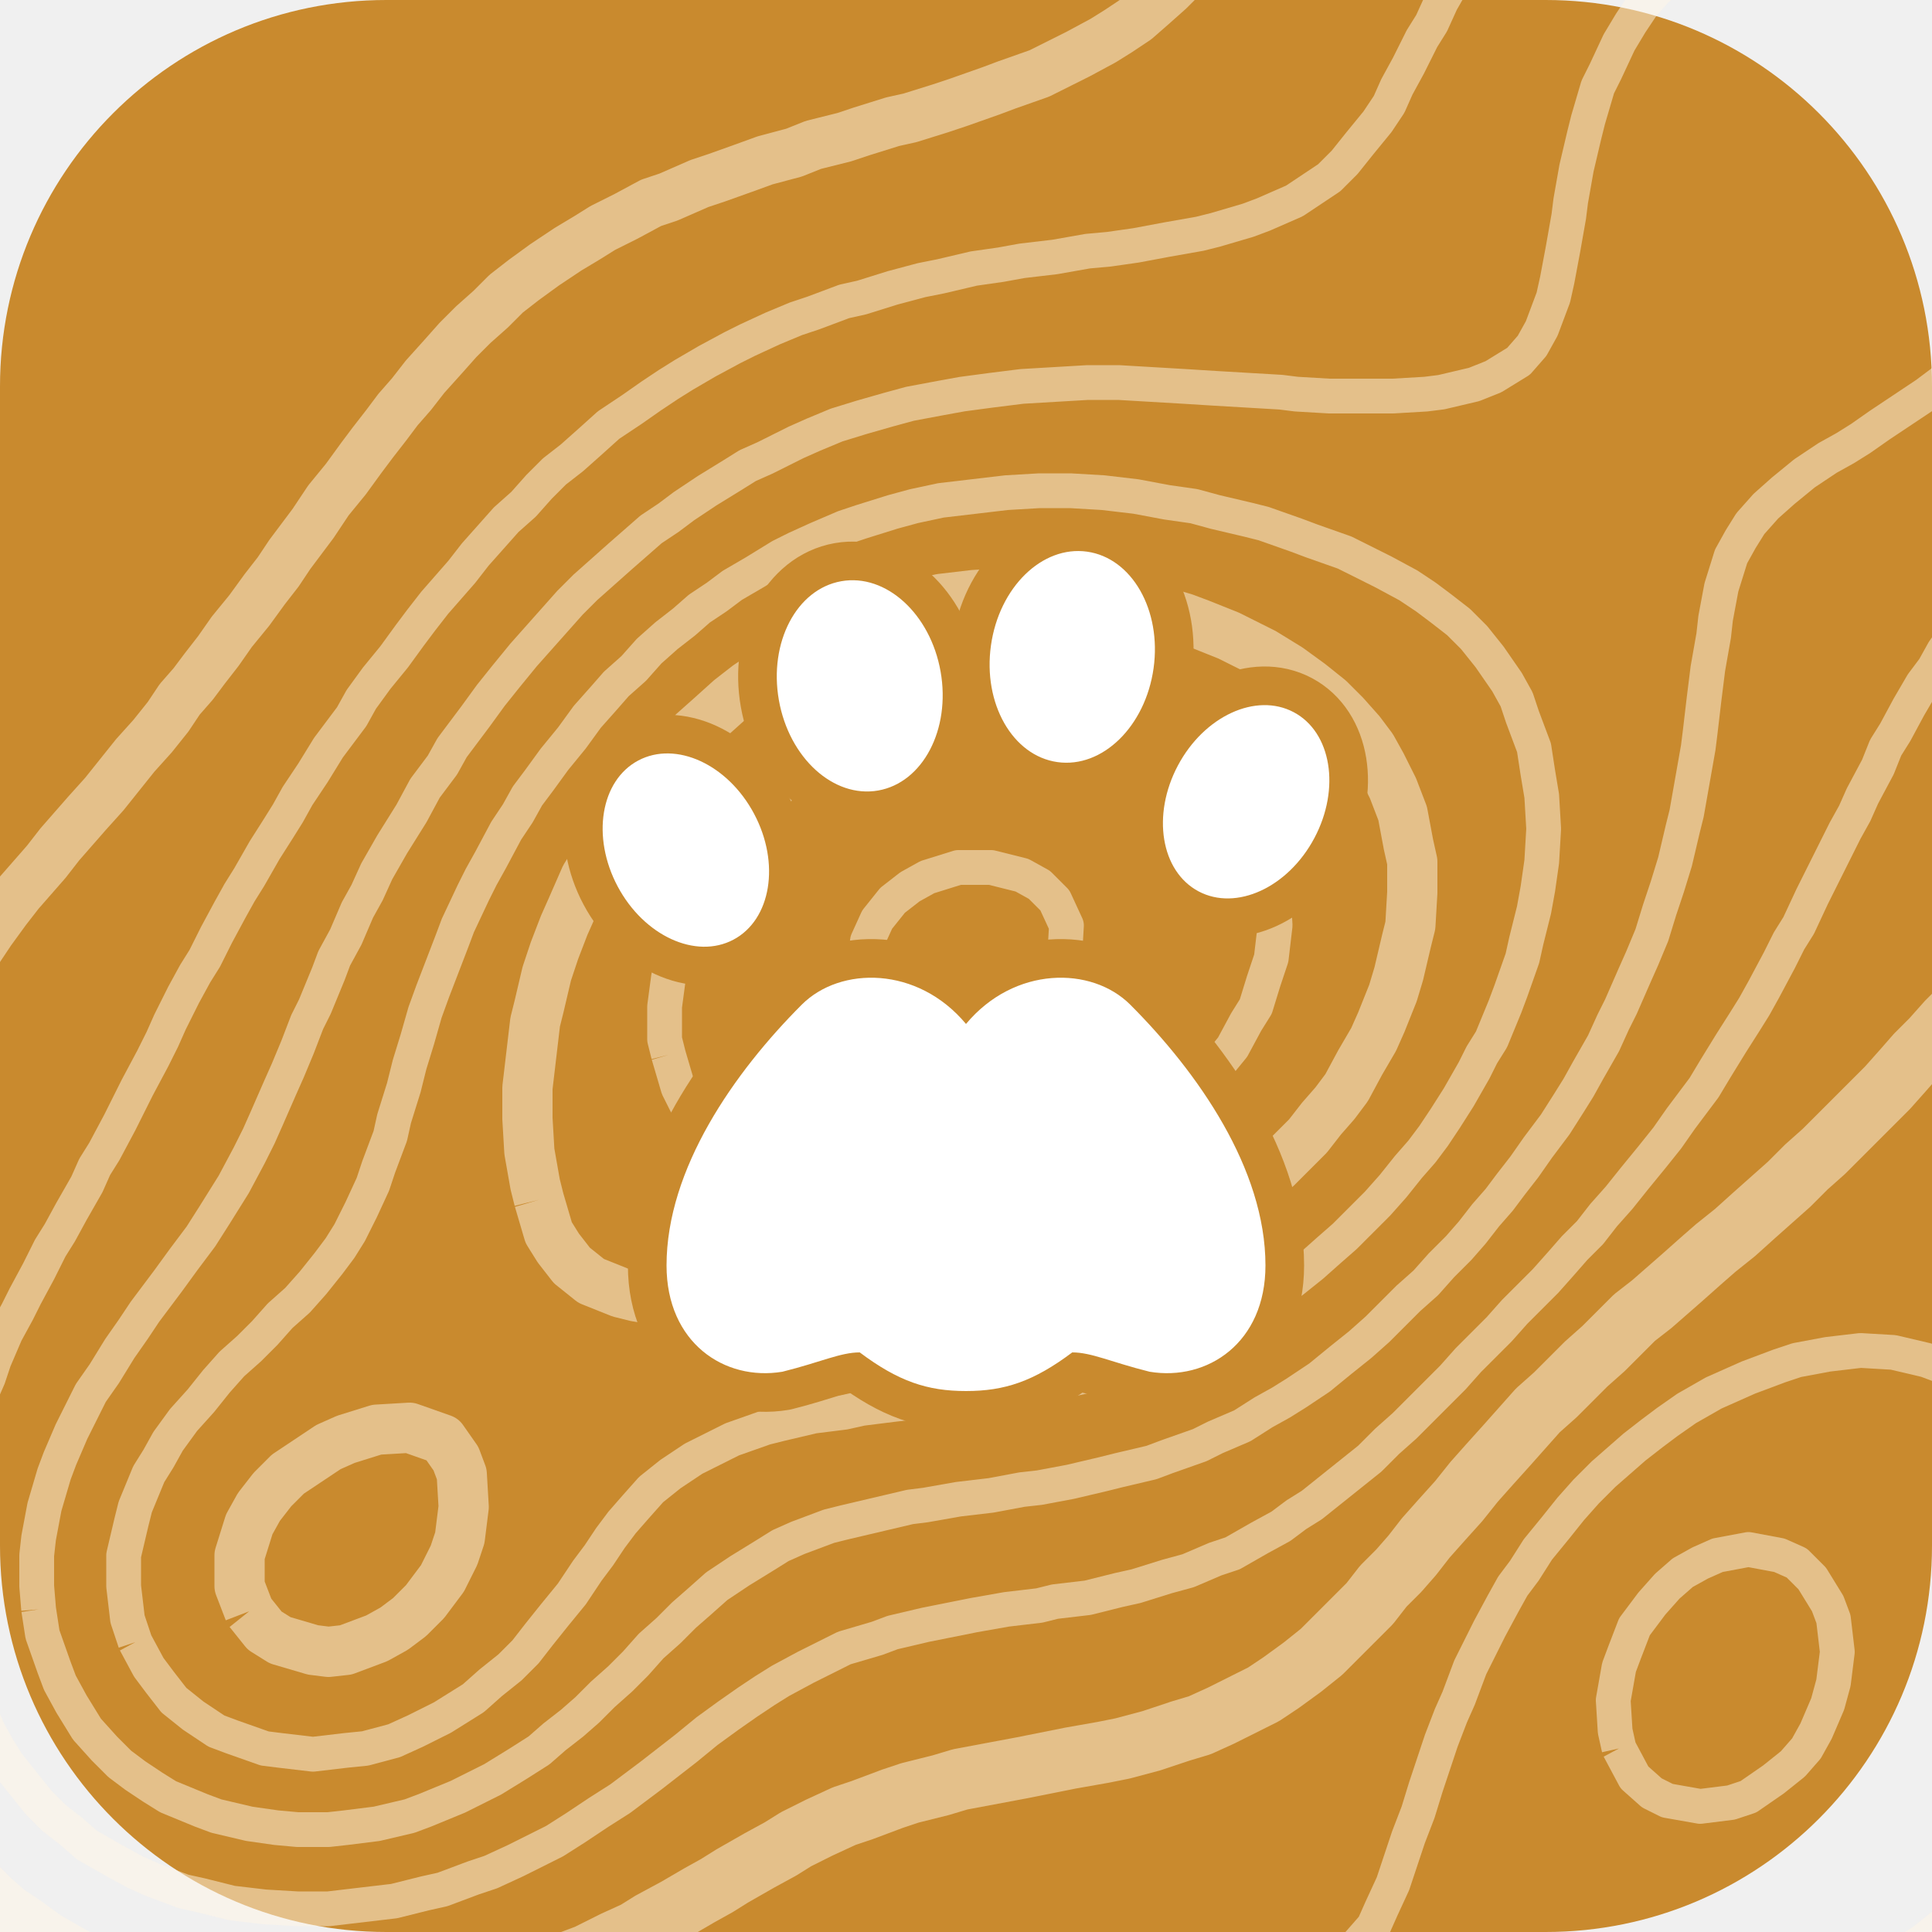
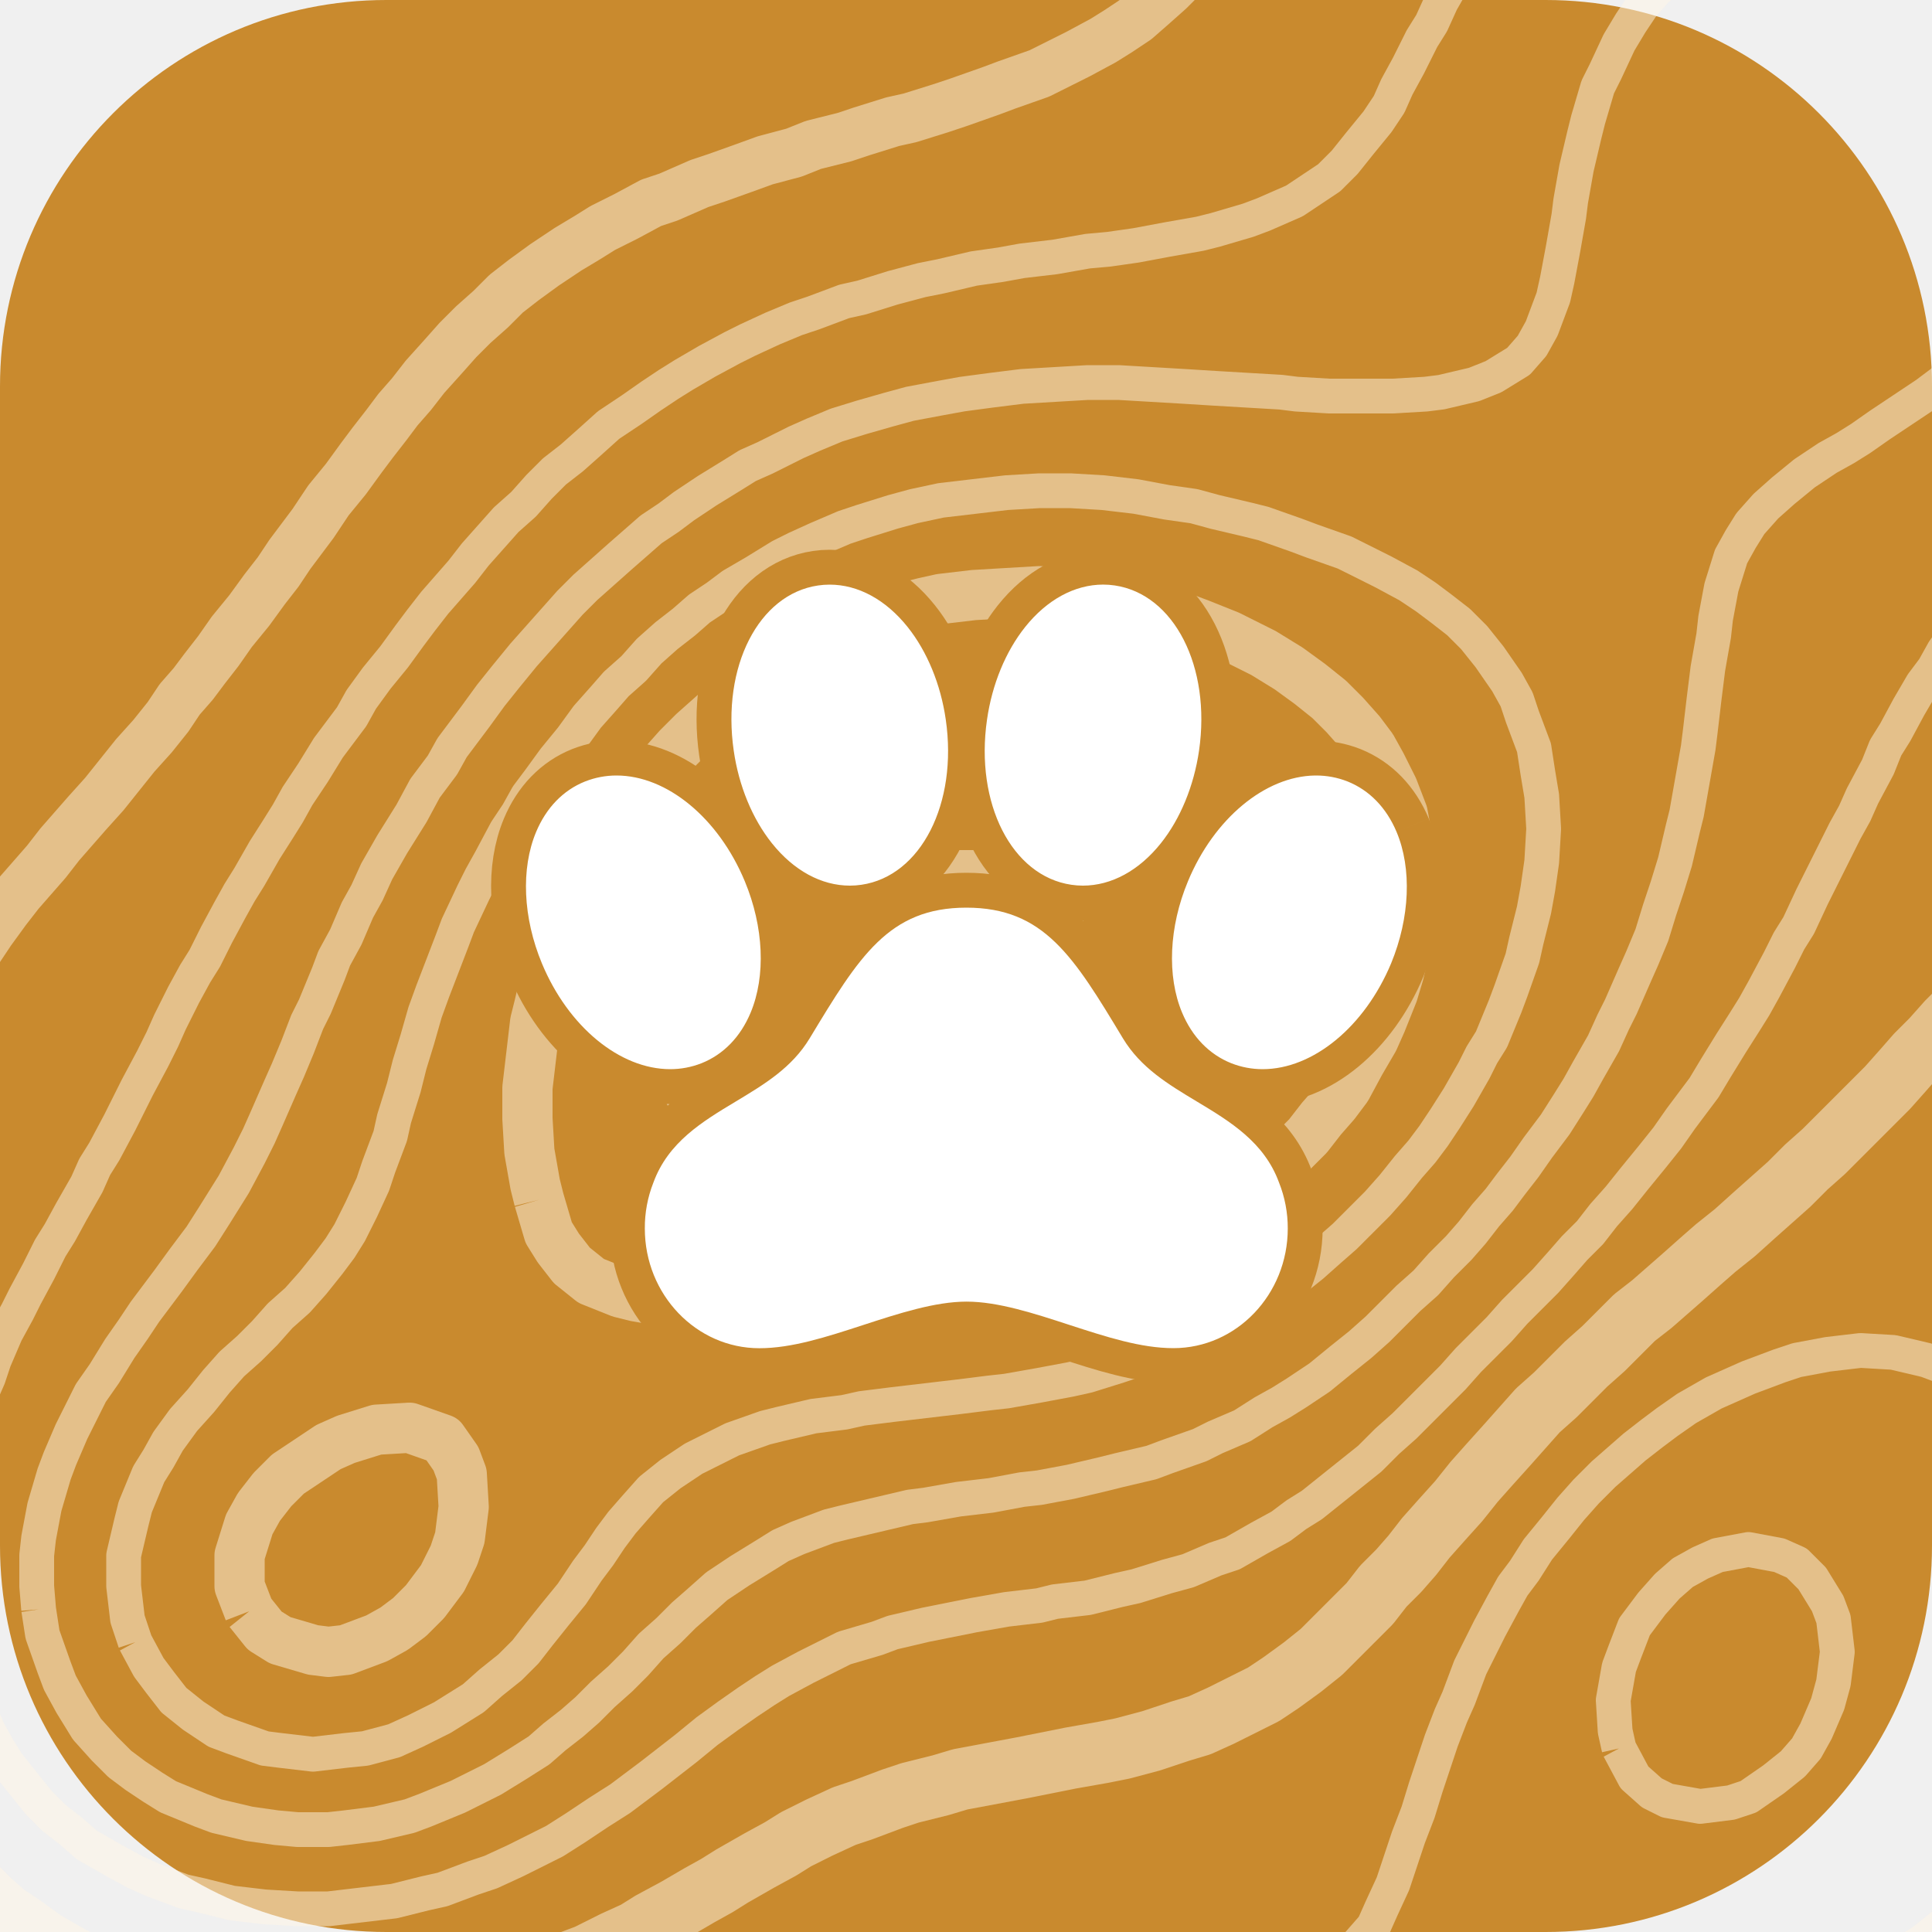
<svg xmlns="http://www.w3.org/2000/svg" viewBox="0 0 100 100">
  <rect width="100" height="100" rx="20" fill="#C98A2E" />
  <g fill="none" stroke="#FFF6E6" stroke-opacity=".5" stroke-width="1.8" stroke-linejoin="round">
    <path d="M83.8 90.5L83.6 89.6L83.5 88L83.8 86.3L84.1 85.5L84.6 84.2L85.5 83L86.3 82.1L87.1 81.4L88 80.9L88.9 80.5L90.5 80.2L92.1 80.5L93 80.9L93.8 81.7L94.6 83L94.9 83.8L95.1 85.5L94.9 87.1L94.6 88.2L94 89.6L93.5 90.5L92.8 91.3L91.8 92.1L90.5 93L89.6 93.3L88 93.5L86.3 93.2L85.5 92.8L84.6 92L83.8 90.5" />
    <path d="M-6.4 108L-7.2 107.1L-8 106.1" />
    <path d="M-8 12.7L-7.2 11.7L-6.4 10.4L-6 9.5L-5.5 8.3L-5.1 7L-4.7 5.4L-4.6 4.5L-4.4 2.8L-4.3 1.2L-4.3 -0.5L-4.4 -2.2L-4.5 -3.8L-4.7 -5L-4.9 -6.3L-5.4 -8" />
    <path d="M56.2 108L57.1 107.4L57.9 106.9L58.9 106.3L60.4 105.6L61.3 105.3L62.8 104.7L63.8 104.3L65.1 103.8L66.3 103.4L67.1 103L68.6 102.2L69.6 101.4L70.4 100.5L71.1 99.7L71.5 98.8L72.1 97.5L72.5 96.3L72.9 95.1L73.4 93.8L73.8 92.5L74.2 91.3L74.6 90.1L75.1 88.8L75.5 87.9L76.1 86.3L76.5 85.5L77.1 84.3L77.8 83L78.3 82.1L78.9 81.3L79.6 80.2L80.5 79.1L81.3 78.1L82.1 77.2L83 76.3L83.8 75.6L84.6 74.9L85.5 74.2L86.3 73.6L87.3 72.9L88.7 72.1L89.6 71.7L90.5 71.3L92.1 70.7L93 70.4L94.6 70.1L96.3 69.9L98 70L99.7 70.4L100.5 70.7L101.5 71.3L102.6 72.1L103.4 72.9L104.1 73.8L104.7 74.6L105.5 76.2L105.9 77.1L106.3 78.3L106.8 79.6L107.2 81.3L107.3 82.1L107.6 83.8L107.7 85.5L107.8 87.1L107.7 88.8L107.4 90.5L107.1 91.3L106.5 93L106.1 93.8L105.5 94.7L104.7 95.8L103.8 96.8L103 97.6L102.2 98.4L101.3 99.1L100.5 99.7L99.5 100.5L98.2 101.3L97.2 102L96.3 102.4L95.2 103L93.8 103.7L93 104.1L91.5 104.7L90.5 105.1L89.3 105.5L88 105.9L86.7 106.3L85.5 106.7L84.2 107.2L83 107.6L82 108" />
    <path d="M108 45.2L107.2 46.1L106.3 47L105.5 47.9L104.7 48.7L103.9 49.6L103.1 50.4L102.3 51.3L101.6 52.1L100.8 52.9L100 53.8L99.2 54.6L98.5 55.4L97.7 56.3L96.9 57.1L96.1 57.9L95.2 58.8L94.4 59.6L93.5 60.4L92.6 61.3L91.7 62.1L90.8 62.9L89.8 63.8L88.8 64.6L88 65.3L87.1 66.1L86.3 66.8L85.5 67.5L84.6 68.2L83.8 69L83 69.8L82.1 70.6L81.3 71.4L80.5 72.2L79.6 73L78.8 73.9L78 74.8L77.1 75.8L76.3 76.7L75.5 77.7L74.6 78.7L73.8 79.6L73.1 80.5L72.4 81.3L71.6 82.1L70.9 83L70.1 83.8L69.3 84.6L68.4 85.5L67.4 86.3L66.3 87.1L65.4 87.7L64.6 88.1L63.2 88.8L62.1 89.3L61.1 89.6L59.6 90.1L58.1 90.5L57.1 90.7L55.4 91L53.9 91.3L52.9 91.5L51.3 91.8L49.7 92.1L48.7 92.4L47.1 92.8L46.2 93.1L44.6 93.7L43.7 94L42.4 94.6L41.2 95.2L40.4 95.7L39.3 96.3L37.9 97.1L37.1 97.6L36.2 98.1L35 98.8L33.7 99.5L32.9 100L31.8 100.5L30.4 101.2L29.6 101.5L27.9 102.2L27.1 102.4L25.4 102.9L24.5 103.1L22.9 103.5L21.2 103.7L20.4 103.8L18.7 104L17 104L15.4 104L13.7 103.9L12.8 103.8L11.2 103.6L9.5 103.3L8.3 103L7 102.6L5.7 102.2L4.5 101.7L3.7 101.3L2.3 100.5L1.2 99.7L0.3 99.1L-0.5 98.4L-1.3 97.6L-2.2 96.7L-3 95.7L-3.8 94.6L-4.3 93.8L-4.8 93L-5.5 91.6L-6 90.5L-6.3 89.6L-6.9 88L-7.2 87.1L-7.6 85.5L-7.9 83.8L-8 83.2" stroke-width="3.2" />
    <path d="M-8 71.2L-7.8 69.6L-7.6 67.9L-7.3 66.3L-7.2 65.4L-6.9 63.8L-6.5 62.1L-6.3 61.2L-6 59.6L-5.5 58L-5.2 57.1L-4.7 55.5L-4.3 54.6L-3.8 53.6L-3.1 52.1L-2.6 51.3L-2 50.4L-1.3 49.4L-0.5 48.2L0.3 47.1L1 46.2L1.7 45.4L2.4 44.6L3.1 43.7L3.8 42.9L4.5 42.1L5.4 41.1L6.2 40.1L7 39.1L7.9 38.1L8.7 37.1L9.3 36.2L10 35.4L10.6 34.6L11.3 33.7L12 32.7L12.9 31.6L13.7 30.5L14.4 29.6L15 28.7L15.6 27.9L16.2 27.1L17 25.9L17.9 24.8L18.7 23.7L19.3 22.9L20 22L20.6 21.2L21.3 20.4L22 19.5L22.9 18.5L23.7 17.6L24.5 16.8L25.4 16L26.2 15.2L27.1 14.5L28.2 13.7L29.4 12.9L30.4 12.3L31.2 11.8L32.4 11.2L33.7 10.5L34.6 10.2L36.2 9.5L37.1 9.2L38.5 8.7L39.6 8.3L41.1 7.9L42.1 7.5L43.7 7.1L44.6 6.8L46.2 6.3L47.1 6.1L48.7 5.6L49.6 5.3L51.3 4.7L52.1 4.4L53.8 3.8L54.6 3.4L55.8 2.8L57.1 2.1L57.9 1.6L58.8 1L59.6 0.3L60.5 -0.5L61.3 -1.3L62.1 -2.3L62.9 -3.5L63.7 -4.7L64.2 -5.5L64.7 -6.3L65.4 -7.8L65.5 -8" stroke-width="2.6" />
    <path d="M108 24.1L107.2 25.2L106.4 26.2L105.7 27.1L105 27.9L104.4 28.7L103.7 29.6L103 30.4L102.2 31.5L101.3 32.7L100.6 33.7L100.1 34.6L99.5 35.4L98.8 36.6L98.1 37.9L97.6 38.7L97.2 39.7L96.4 41.2L96 42.1L95.5 43L94.7 44.6L94.3 45.4L93.8 46.4L93.1 47.9L92.6 48.7L92.1 49.7L91.3 51.2L90.8 52.1L90.3 52.9L89.6 54L88.8 55.3L88.2 56.3L87.6 57.1L87 57.9L86.3 58.9L85.5 59.9L84.6 61L83.8 62L83 62.9L82.3 63.8L81.5 64.6L80.8 65.4L80 66.3L79.2 67.1L78.4 67.9L77.6 68.8L76.8 69.6L76 70.4L75.2 71.3L74.4 72.1L73.6 72.9L72.7 73.8L71.8 74.6L70.9 75.5L69.9 76.3L68.9 77.1L67.9 77.9L67.1 78.4L66.3 79L65.2 79.6L63.8 80.4L62.9 80.7L61.5 81.3L60.4 81.6L58.8 82.1L57.9 82.3L56.3 82.7L54.6 82.9L53.8 83.1L52.1 83.3L50.4 83.6L49.4 83.8L47.9 84.1L46.2 84.5L45.4 84.8L43.7 85.3L42.9 85.7L41.7 86.3L40.4 87L39.6 87.5L38.7 88.1L37.7 88.8L36.6 89.6L35.5 90.5L34.6 91.2L33.7 91.9L32.9 92.5L32.1 93.1L31 93.8L29.8 94.6L28.7 95.3L27.9 95.7L26.7 96.3L25.4 96.9L24.5 97.2L22.9 97.8L22 98L20.4 98.4L18.7 98.6L17 98.8L15.4 98.8L13.7 98.7L12 98.5L10.4 98.1L9.5 97.9L7.9 97.3L7 96.9L5.9 96.3L4.5 95.5L3.7 94.8L2.8 94.1L2 93.3L1.2 92.3L0.4 91.3L-0.1 90.5L-0.6 89.6L-1.3 88L-1.7 87.1L-2.1 85.5L-2.3 84.6L-2.6 83L-2.7 81.3L-2.6 79.6L-2.5 78L-2.2 76.3L-2 75.5L-1.5 73.8L-1.3 72.9L-0.6 71.3L-0.3 70.4L0.3 69L0.9 67.9L1.3 67.1L2 65.8L2.6 64.6L3.1 63.8L3.7 62.7L4.5 61.3L4.9 60.4L5.4 59.6L6.2 58.1L6.7 57.1L7.1 56.3L7.9 54.8L8.4 53.8L8.8 52.9L9.5 51.5L10.1 50.4L10.6 49.6L11.2 48.4L11.9 47.1L12.4 46.2L12.9 45.4L13.7 44L14.4 42.9L14.9 42.1L15.4 41.2L16.2 40L17 38.7L17.6 37.9L18.2 37.1L18.7 36.2L19.5 35.1L20.4 34L21.2 32.9L21.8 32.1L22.5 31.2L23.2 30.4L23.9 29.6L24.6 28.7L25.4 27.8L26.2 26.9L27.1 26.1L27.9 25.2L28.7 24.4L29.6 23.7L30.5 22.9L31.5 22L32.7 21.2L33.7 20.5L34.6 19.9L35.4 19.4L36.6 18.7L37.9 18L38.7 17.6L40 17L41.2 16.5L42.1 16.2L43.7 15.6L44.6 15.4L46.2 14.9L47.7 14.5L48.7 14.3L50.4 13.9L51.8 13.7L52.9 13.5L54.6 13.3L56.3 13L57.4 12.9L58.8 12.7L60.4 12.4L62.1 12.1L62.9 11.9L64.6 11.4L65.4 11.1L67 10.4L67.9 9.8L68.8 9.2L69.6 8.4L70.4 7.4L71.3 6.3L71.9 5.4L72.3 4.5L72.9 3.4L73.6 2L74.1 1.2L74.6 0.1L75.4 -1.3L75.9 -2.2L76.4 -3L77.1 -4.1L78 -5.2L78.8 -6.2L79.6 -7L80.5 -7.8L80.8 -8" />
    <path d="M108 -8L108 -8" />
    <path d="M2 83.3L1.9 82.1L1.9 80.5L2 79.6L2.3 78L2.8 76.3L3.1 75.5L3.7 74.1L4.3 72.9L4.7 72.1L5.4 71.1L6.2 69.8L6.9 68.8L7.5 67.9L8.1 67.1L8.7 66.3L9.5 65.2L10.4 64L11.1 62.9L11.6 62.1L12.1 61.3L12.9 59.8L13.4 58.8L13.8 57.9L14.5 56.3L14.9 55.4L15.4 54.2L15.9 52.9L16.3 52.1L17 50.4L17.3 49.6L17.9 48.5L18.5 47.1L19 46.2L19.5 45.1L20.3 43.7L20.8 42.9L21.3 42.1L22 40.8L22.9 39.6L23.4 38.7L24 37.9L24.6 37.1L25.4 36L26.2 35L27.1 33.9L27.9 33L28.7 32.1L29.5 31.2L30.3 30.4L31.2 29.6L32.1 28.8L32.9 28.1L33.7 27.4L34.6 26.8L35.4 26.2L36.6 25.4L37.9 24.6L38.7 24.1L39.6 23.7L41.2 22.9L42.1 22.5L43.3 22L44.6 21.6L46 21.2L47.1 20.9L48.7 20.6L49.8 20.4L51.3 20.2L52.9 20L54.6 19.9L56.3 19.8L57.9 19.8L59.6 19.9L61.3 20L62.9 20.1L64.6 20.2L66.3 20.3L67.1 20.4L68.8 20.5L70.4 20.5L72.1 20.5L73.8 20.4L74.6 20.3L76.3 19.9L77.3 19.5L78.6 18.7L79.3 17.9L79.8 17L80.4 15.4L80.6 14.5L80.9 12.9L81.2 11.2L81.3 10.4L81.6 8.7L82 7L82.2 6.2L82.7 4.5L83.1 3.7L83.8 2.2L84.4 1.2L85 0.3L85.7 -0.5L86.6 -1.3L87.6 -2.2L88.8 -2.9L89.6 -3.3L91 -3.8L92.1 -4.2L93.8 -4.4L95.5 -4.5L97.2 -4.4L98.8 -4.2L100 -3.8L101.3 -3.3L102.2 -2.9L103.4 -2.2L104.5 -1.3L105.3 -0.5L106 0.3L106.5 1.2L107.2 2.5L107.6 3.7L107.9 5.4L107.9 7L107.7 8.7L107.3 10.4L107 11.2L106.3 12.8L105.9 13.7L105.3 14.5L104.7 15.5L103.8 16.6L103 17.5L102.2 18.3L101.3 19.1L100.5 19.8L99.7 20.4L98.5 21.2L97.3 22L96.3 22.7L95.5 23.2L94.6 23.7L93.4 24.5L92.3 25.4L91.4 26.2L90.6 27.1L90.1 27.9L89.6 28.8L89.1 30.4L88.8 32L88.7 32.9L88.4 34.6L88.2 36.2L88 37.9L87.9 38.7L87.6 40.4L87.3 42.1L87.1 42.9L86.7 44.6L86.3 45.9L85.9 47.1L85.5 48.4L85 49.6L84.6 50.5L83.9 52.1L83.5 52.9L83 54L82.2 55.4L81.7 56.3L81.2 57.1L80.5 58.2L79.6 59.4L78.9 60.4L78.2 61.3L77.6 62.1L76.9 62.9L76.2 63.8L75.5 64.6L74.6 65.5L73.8 66.4L72.9 67.2L72.1 68L71.3 68.8L70.4 69.6L69.4 70.4L68.3 71.3L67.1 72.1L66.3 72.6L65.4 73.1L64.3 73.8L62.9 74.4L62.1 74.8L60.4 75.4L59.6 75.7L57.9 76.1L57.1 76.3L55.4 76.7L53.8 77L52.9 77.1L51.3 77.4L49.6 77.6L47.9 77.9L47.1 78L45.4 78.4L43.7 78.8L42.9 79L41.3 79.6L40.4 80L39.6 80.5L38.3 81.3L37.1 82.1L36.2 82.9L35.4 83.6L34.6 84.4L33.7 85.2L32.9 86.1L32.1 86.9L31.2 87.7L30.4 88.5L29.6 89.2L28.7 89.9L27.9 90.6L26.8 91.3L25.5 92.1L24.5 92.6L23.7 93L22 93.7L21.2 94L19.5 94.4L17.9 94.6L17 94.7L15.4 94.7L14.3 94.6L12.9 94.4L11.2 94L10.4 93.7L8.7 93L7.9 92.5L7 91.9L6.2 91.3L5.4 90.5L4.5 89.5L3.7 88.2L3.1 87.1L2.8 86.3L2.2 84.6L2 83.3" />
    <path d="M7 85L6.6 83.8L6.4 82.1L6.4 80.5L6.8 78.8L7 78L7.7 76.3L8.2 75.5L8.7 74.6L9.5 73.5L10.4 72.5L11.2 71.5L12 70.6L12.9 69.8L13.7 69L14.5 68.1L15.4 67.3L16.2 66.4L17 65.4L17.6 64.6L18.1 63.8L18.7 62.6L19.3 61.3L19.6 60.4L20.2 58.8L20.4 57.9L20.9 56.3L21.2 55.1L21.6 53.8L22 52.4L22.4 51.3L22.9 50L23.4 48.7L23.7 47.9L24.5 46.2L24.9 45.4L25.4 44.5L26.2 43L26.8 42.1L27.3 41.2L27.9 40.4L28.7 39.3L29.6 38.2L30.4 37.1L31.2 36.2L31.9 35.4L32.8 34.6L33.6 33.7L34.5 32.9L35.4 32.2L36.2 31.5L37.1 30.9L37.9 30.3L39.1 29.6L40.4 28.8L41.2 28.4L42.3 27.9L43.7 27.3L44.6 27L46.2 26.5L47.3 26.2L48.7 25.9L50.4 25.7L52.1 25.5L53.8 25.4L55.4 25.4L57.1 25.5L58.8 25.7L60.4 26L61.8 26.2L62.9 26.5L64.6 26.9L65.4 27.1L67.1 27.7L67.9 28L69.6 28.6L70.4 29L71.6 29.6L72.9 30.3L73.8 30.9L74.6 31.5L75.5 32.2L76.3 33L77.1 34L78 35.3L78.5 36.2L78.8 37.1L79.4 38.7L79.6 40L79.8 41.2L79.9 42.9L79.8 44.6L79.6 46L79.4 47.1L79 48.7L78.8 49.6L78.2 51.3L77.9 52.1L77.2 53.8L76.7 54.6L76.3 55.4L75.5 56.8L74.8 57.9L74.2 58.8L73.6 59.6L72.9 60.4L72.1 61.4L71.3 62.3L70.4 63.2L69.6 64L68.8 64.7L67.9 65.5L66.9 66.3L65.7 67.1L64.6 67.8L63.8 68.3L62.9 68.8L61.3 69.5L60.4 69.9L58.8 70.4L57.9 70.7L56.3 71.2L55.4 71.4L53.8 71.7L52.1 72L51.2 72.1L49.6 72.3L47.9 72.5L46.2 72.7L44.6 72.9L43.7 73.1L42.1 73.3L40.4 73.7L39.6 73.9L37.9 74.5L37.1 74.9L35.9 75.5L34.7 76.3L33.7 77.1L32.9 78L32.2 78.8L31.6 79.6L31 80.5L30.4 81.3L29.6 82.5L28.7 83.6L27.9 84.6L27.2 85.5L26.4 86.3L25.4 87.1L24.5 87.9L23.7 88.4L22.9 88.9L21.5 89.6L20.4 90.1L18.9 90.5L17.9 90.6L16.2 90.8L14.5 90.6L13.7 90.5L12 89.9L11.2 89.6L10 88.8L9 88L8.3 87.1L7.7 86.3L7 85" />
    <path d="M12.9 83.4L12.4 82.1L12.4 80.5L12.9 78.9L13.4 78L14.1 77.1L14.9 76.3L16.1 75.5L17 74.9L17.9 74.5L19.5 74L21.2 73.9L22.9 74.5L23.6 75.5L23.9 76.3L24 78L23.8 79.6L23.5 80.5L22.9 81.7L22 82.9L21.2 83.7L20.4 84.3L19.5 84.8L17.9 85.4L17 85.5L16.2 85.4L14.5 84.9L13.7 84.4L12.9 83.4" stroke-width="2.6" />
    <path d="M27.9 62.1L27.7 61.3L27.4 59.6L27.3 57.9L27.3 56.3L27.5 54.6L27.7 52.9L27.9 52.1L28.3 50.4L28.7 49.2L29.2 47.9L29.6 47L30.3 45.4L30.8 44.6L31.3 43.7L32.1 42.5L32.9 41.3L33.6 40.4L34.3 39.6L35.1 38.7L35.9 37.9L36.8 37.1L37.8 36.2L38.7 35.5L39.6 34.9L40.4 34.3L41.4 33.7L42.9 32.9L43.7 32.6L45 32.1L46.2 31.6L47.8 31.2L48.7 31L50.4 30.8L52.1 30.7L53.8 30.6L55.4 30.7L57.1 31L58.5 31.2L59.6 31.5L61.3 32L62.1 32.3L63.6 32.9L64.6 33.4L65.4 33.8L66.7 34.6L67.8 35.4L68.8 36.2L69.6 37L70.4 37.9L71 38.7L71.5 39.6L72.1 40.8L72.6 42.1L72.9 43.7L73.1 44.6L73.1 46.2L73 47.9L72.8 48.7L72.4 50.4L72.1 51.4L71.5 52.9L71.1 53.8L70.4 55L69.7 56.3L69.1 57.1L68.4 57.9L67.7 58.8L66.9 59.6L66.1 60.4L65.1 61.3L64.1 62.1L62.9 62.9L62.1 63.4L61.3 63.9L59.9 64.6L58.8 65.1L57.9 65.4L56.3 66L55.2 66.3L53.8 66.6L52.1 66.9L50.8 67.1L49.6 67.3L47.9 67.4L46.2 67.5L44.6 67.6L42.9 67.6L41.2 67.6L39.6 67.6L37.9 67.6L36.2 67.5L34.6 67.4L32.9 67.1L32.1 66.9L30.6 66.3L29.6 65.5L28.9 64.6L28.4 63.8L27.9 62.1" stroke-width="2.6" />
    <path d="M34.6 54.6L34.4 53.8L34.4 52.1L34.6 50.6L34.8 49.6L35.3 47.9L35.7 47.1L36.2 45.9L37 44.6L37.6 43.7L38.3 42.9L39 42.1L39.9 41.2L40.8 40.4L41.9 39.6L42.9 38.9L43.7 38.4L44.8 37.9L46.2 37.3L47.1 37L48.7 36.6L50.4 36.3L52.1 36.3L53.8 36.3L55.4 36.6L57.1 37L57.9 37.3L59.4 37.9L60.4 38.4L61.3 39L62.1 39.6L63 40.4L63.8 41.2L64.6 42.4L65.3 43.7L65.6 44.6L65.9 46.2L66 47.9L65.8 49.6L65.4 50.8L65 52.1L64.5 52.9L63.8 54.2L62.9 55.3L62.1 56.2L61.3 57L60.4 57.7L59.6 58.3L58.8 58.9L57.4 59.6L56.3 60.1L55.4 60.5L53.8 61L52.7 61.3L51.3 61.6L49.6 61.8L47.9 61.9L46.2 61.9L44.6 61.8L42.9 61.5L41.7 61.3L40.4 60.9L39.3 60.4L37.9 59.7L37.1 59L36.2 58.2L35.5 57.1L35.1 56.3L34.6 54.6" />
    <path d="M45.4 51.9L44.7 50.4L44.9 48.7L45.4 47.6L46.2 46.6L47.1 45.9L48 45.4L49.6 44.9L51.3 44.9L52.9 45.3L53.8 45.8L54.6 46.6L55.2 47.9L55.1 49.6L54.6 50.7L53.8 51.6L52.9 52.3L51.7 52.9L50.4 53.3L48.7 53.4L47.1 53L46.2 52.6L45.4 51.9" />
  </g>
-   <g transform="translate(25 25.5) scale(0.5)" fill="#fff" stroke="#C98A2E" stroke-width="8" paint-order="stroke" stroke-linejoin="round">
-     <ellipse cx="21" cy="37" rx="8" ry="10.5" transform="rotate(-28 21 37)" />
-     <ellipse cx="39" cy="20" rx="8.5" ry="11" transform="rotate(-10 39 20)" />
-     <ellipse cx="61" cy="17" rx="8.5" ry="11" transform="rotate(8 61 17)" />
-     <ellipse cx="79" cy="32" rx="8" ry="10.5" transform="rotate(28 79 32)" />
-     <path d="M50 55C45 49 37 49 33 53C26 60 19 70 19 80C19 88 25 92 31 91C35 90 37 89 39 89C43 92 46 93 50 93C54 93 57 92 61 89C63 89 65 90 69 91C75 92 81 88 81 80C81 70 74 60 67 53C63 49 55 49 50 55Z" />
+   <g transform="translate(25.7 25.7) scale(0.095)" fill="#fff" stroke="#C98A2E" stroke-width="38" paint-order="stroke" stroke-linejoin="round">
+     <path d="M490.39 182.75c-5.55-13.19-14.77-22.7-26.67-27.49l-.16-.06a46.5 46.5 0 0 0-17-3.2h-.64c-27.24.41-55.05 23.56-69.19 57.61c-10.37 24.9-11.56 51.68-3.18 71.64c5.54 13.2 14.78 22.71 26.73 27.5l.13.05a46.5 46.5 0 0 0 17 3.2c27.5 0 55.6-23.15 70-57.65c10.24-24.87 11.37-51.63 2.98-71.6M381.55 329.61c-15.71-9.44-30.56-18.37-40.26-34.41C314.53 250.8 298.37 224 256 224s-58.57 26.8-85.39 71.2c-9.72 16.06-24.6 25-40.36 34.48c-18.07 10.86-36.74 22.08-44.8 44.16a66.9 66.9 0 0 0-4.65 25c0 35.95 28 65.2 62.4 65.2c17.75 0 36.64-6.15 56.63-12.66c19.22-6.26 39.09-12.73 56.27-12.73s37 6.47 56.15 12.73C332.2 457.85 351 464 368.8 464c34.35 0 62.3-29.25 62.3-65.2a67 67 0 0 0-4.75-25c-8.06-22.1-26.74-33.33-44.8-44.19M150 188.85c11.9 14.93 27 23.15 42.52 23.15a43 43 0 0 0 6.33-.47c32.37-4.76 52.54-44.26 45.92-90C242 102.3 234.6 84.39 224 71.11C212.12 56.21 197 48 181.49 48a43 43 0 0 0-6.33.47c-32.37 4.76-52.54 44.26-45.92 90c2.76 19.2 10.16 37.09 20.76 50.38m163.16 22.68a43 43 0 0 0 6.33.47c15.53 0 30.62-8.22 42.52-23.15c10.59-13.29 17.95-31.18 20.75-50.4c6.62-45.72-13.55-85.22-45.92-90a43 43 0 0 0-6.33-.47C315 48 299.88 56.21 288 71.11c-10.6 13.28-18 31.19-20.76 50.44c-6.62 45.72 13.55 85.22 45.92 89.98M111.59 308.8l.14-.05c11.93-4.79 21.16-14.29 26.69-27.48c8.38-20 7.2-46.75-3.15-71.65C120.94 175.16 92.85 152 65.38 152a46.4 46.4 0 0 0-17 3.2l-.14.05c-11.9 4.75-21.13 14.29-26.66 27.48c-8.38 20-7.2 46.75 3.15 71.65C39.06 288.84 67.15 312 94.62 312a46.4 46.4 0 0 0 16.97-3.2" />
  </g>
</svg>
